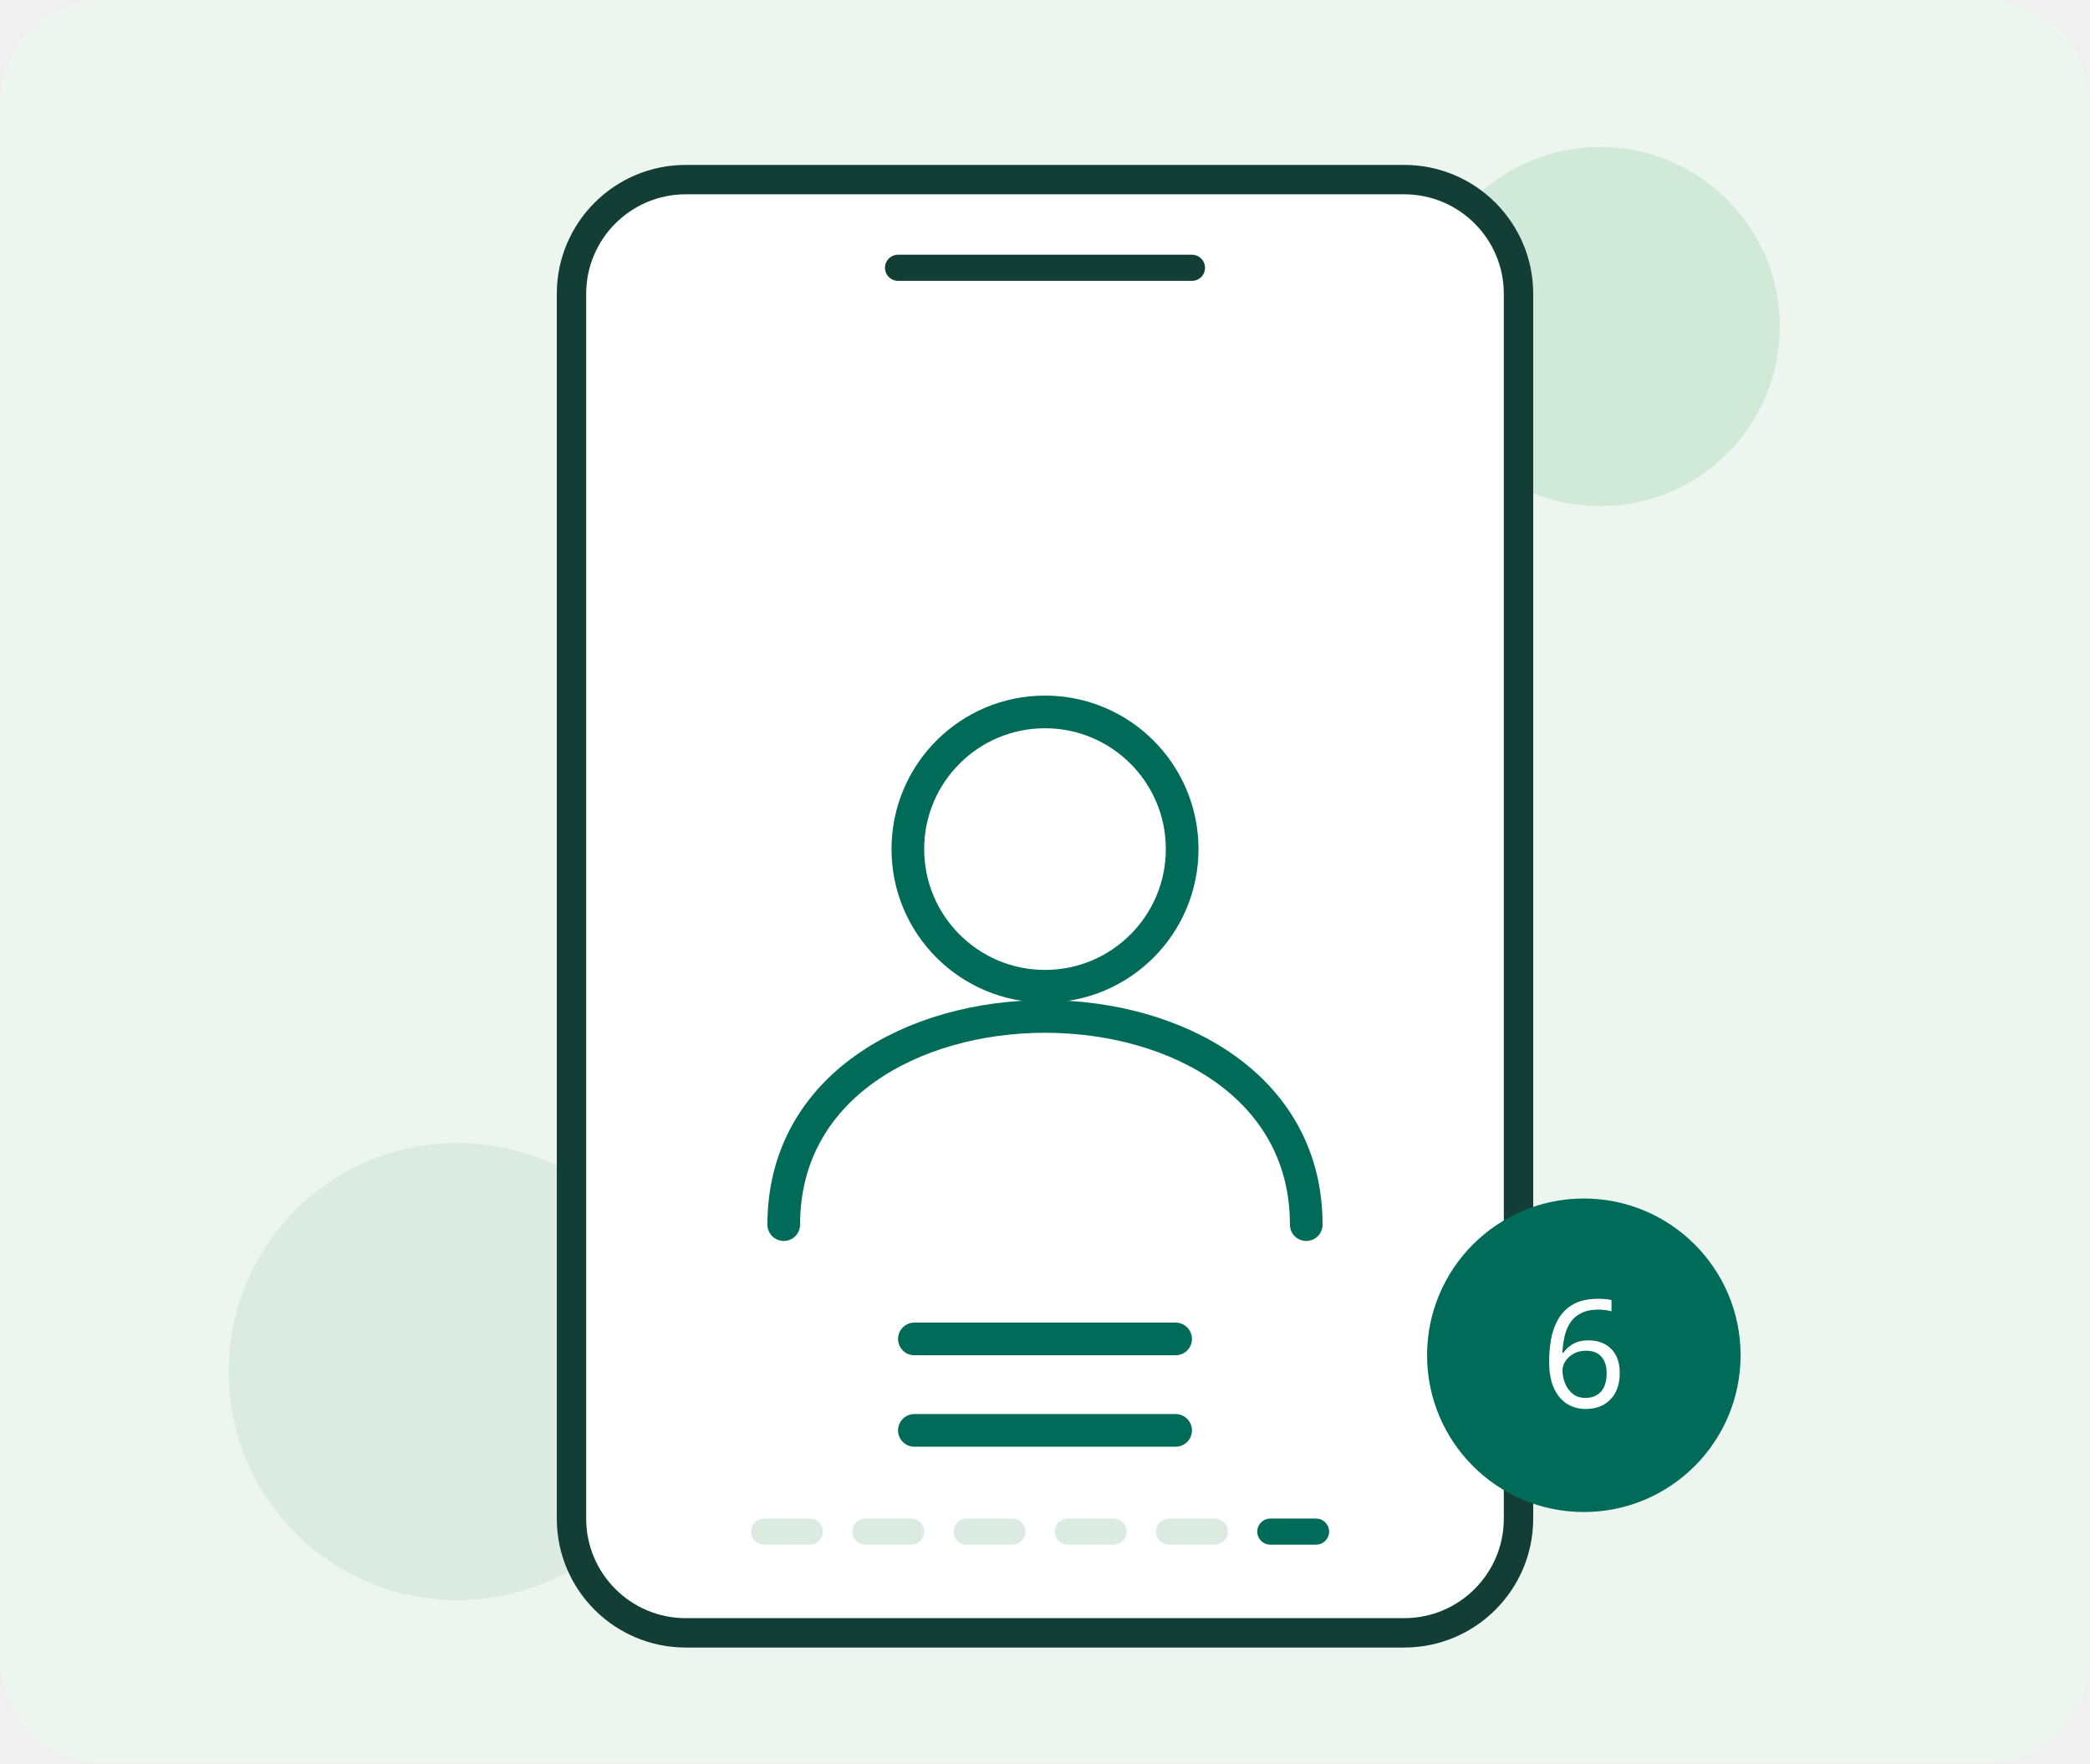
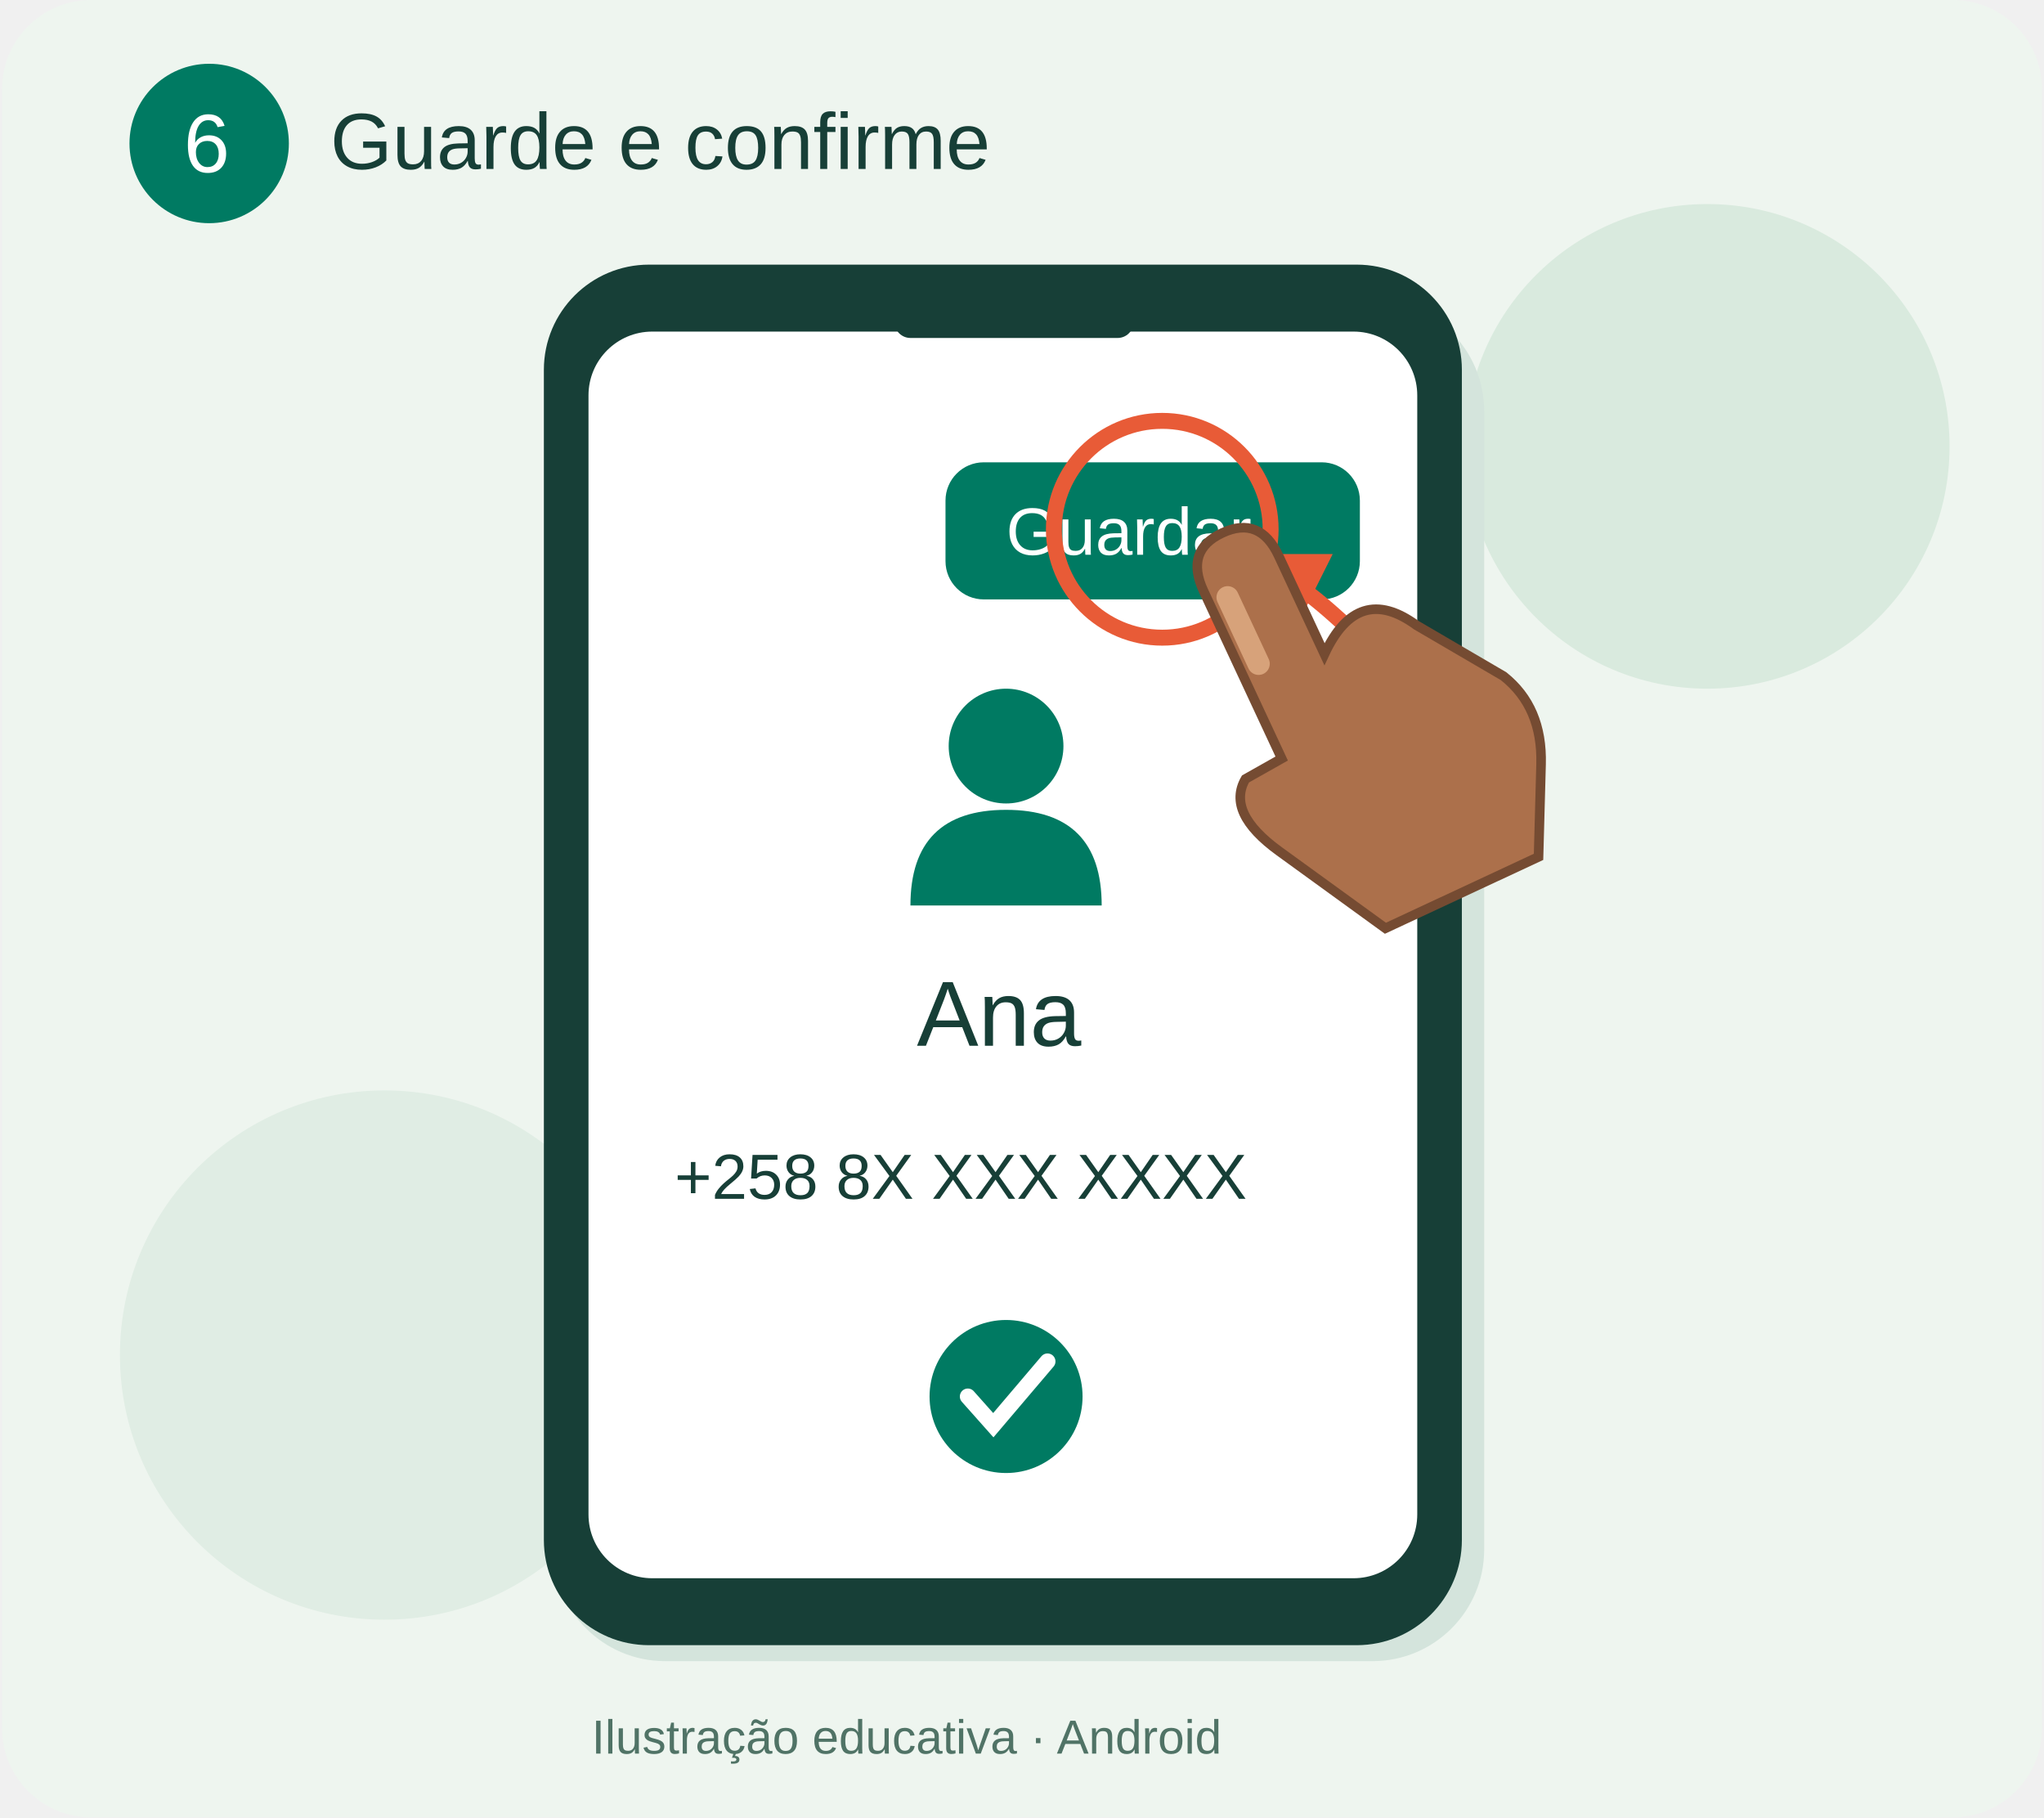
- <svg xmlns="http://www.w3.org/2000/svg" width="640" height="540" viewBox="0 0 640 540">
-   <rect width="640" height="540" rx="32" fill="#edf5ef" />
-   <circle cx="490" cy="100" r="55" fill="#d0e9d8" />
-   <circle cx="140" cy="420" r="70" fill="#dcebe2" />
-   <rect x="175" y="55" width="290" height="445" rx="35" fill="white" stroke="#123e35" stroke-width="9" />
-   <path d="M275 82 H365" stroke="#123e35" stroke-width="8" stroke-linecap="round" />
-   <g fill="none" stroke="#006b59" stroke-width="10" stroke-linecap="round" stroke-linejoin="round">
-     <circle cx="320" cy="260" r="42" />
-     <path d="M240 375 C240 290 400 290 400 375" />
-     <path d="M280 410 H360 M280 438 H360" />
+ <svg xmlns="http://www.w3.org/2000/svg" width="720" height="640" viewBox="0 0 640 570">
+   <defs>
+     <marker id="arrow" viewBox="0 0 10 10" refX="8" refY="5" markerWidth="5" markerHeight="5" orient="auto-start-reverse">
+       <path d="M0 0 10 5 0 10Z" fill="#e85b37" />
+     </marker>
+   </defs>
+   <rect width="640" height="570" rx="28" fill="#eef5ef" />
+   <circle cx="535" cy="140" r="76" fill="#d9eade" />
+   <circle cx="120" cy="425" r="83" fill="#e0ede4" />
+   <rect x="173" y="94" width="292" height="427" rx="35" fill="#d4e4dc" />
+   <rect x="170" y="83" width="288" height="433" rx="33" fill="#173f37" />
+   <rect x="184" y="104" width="260" height="391" rx="20" fill="white" />
+   <path d="M285 101h65" stroke="#173f37" stroke-width="10" stroke-linecap="round" />
+   <rect x="296" y="145" width="130" height="43" rx="12" fill="#007a62" />
+   <text x="315" y="174" font-family="Arial,sans-serif" font-size="21" fill="white">Guardar</text>
+   <g transform="translate(315 246)" fill="#007a62">
+     <circle cy="-12" r="18" />
+     <path d="M-30 38Q-30 8 0 8T30 38Z" />
  </g>
-   <circle cx="485" cy="415" r="48" fill="#006b59" />
-   <text x="485" y="431" fill="white" font-size="46" font-family="sans-serif" text-anchor="middle">6</text>
-   <g fill="#dcebe2">
-     <rect x="230" y="465" width="22" height="8" rx="4" />
-     <rect x="261" y="465" width="22" height="8" rx="4" />
-     <rect x="292" y="465" width="22" height="8" rx="4" />
-     <rect x="323" y="465" width="22" height="8" rx="4" />
-     <rect x="354" y="465" width="22" height="8" rx="4" />
-     <rect x="385" y="465" width="22" height="8" rx="4" fill="#006b59" />
+   <text x="287" y="328" font-family="Arial,sans-serif" font-size="29" fill="#173f37">Ana</text>
+   <text x="211" y="376" font-family="Arial,sans-serif" font-size="20" fill="#173f37">+258 8X XXX XXXX</text>
+   <circle cx="315" cy="438" r="24" fill="#007a62" />
+   <path d="m303 438 8 9 17-20" fill="none" stroke="white" stroke-width="5" stroke-linecap="round" />
+   <circle cx="364" cy="166" r="34" fill="none" stroke="#e85b37" stroke-width="5" />
+   <path d="M464 246 Q424 191 394 176" fill="none" stroke="#e85b37" stroke-width="5" marker-end="url(#arrow)" />
+   <g transform="translate(374 179) rotate(-25)">
+     <path d="M0 65V7Q0-7 13-7T26 7V41Q45 25 56 45L74 71Q81 85 73 101L60 127H7L-13 91Q-23 73-13 66Z" fill="#ac704b" stroke="#754b32" stroke-width="3" />
+     <path d="M6 12V35" stroke="#d7a27a" stroke-width="7" stroke-linecap="round" />
  </g>
+   <circle cx="65" cy="45" r="25" fill="#007a62" />
+   <text x="57" y="54" font-family="Arial,sans-serif" font-size="26" fill="white">6</text>
+   <text x="103" y="53" font-family="Arial,sans-serif" font-size="25" fill="#173f37">Guarde e confirme</text>
+   <text x="185" y="550" font-family="Arial,sans-serif" font-size="15" fill="#507366">Ilustração educativa · Android</text>
</svg>
